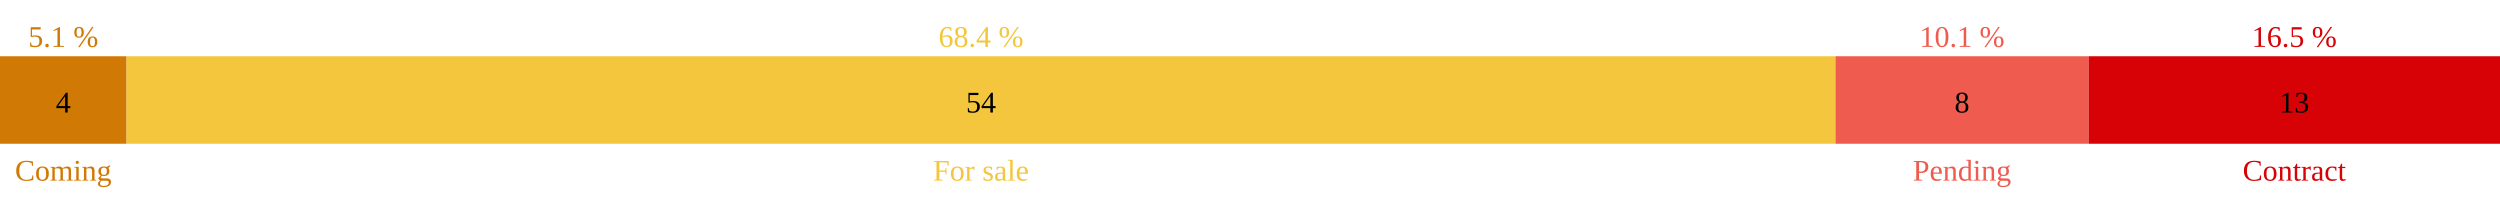
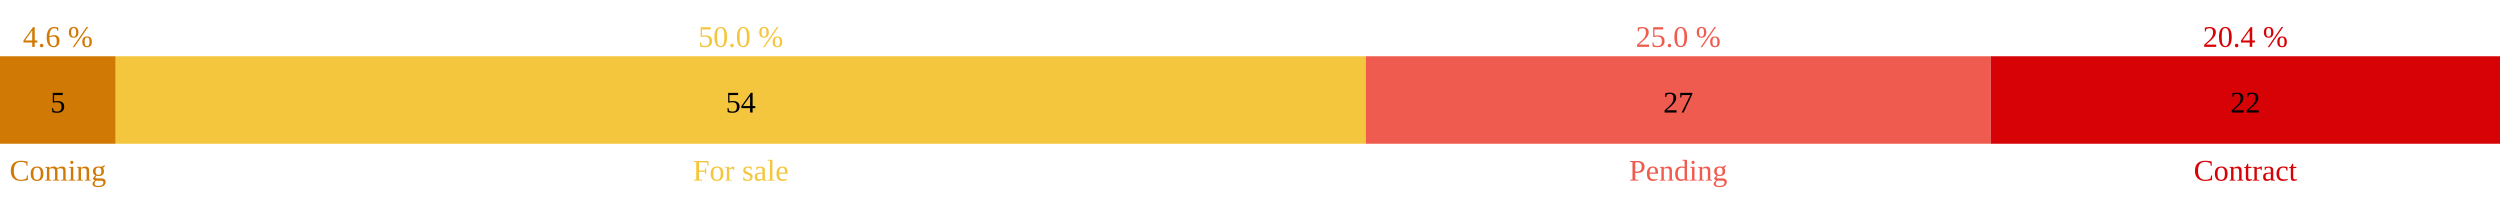
<svg xmlns="http://www.w3.org/2000/svg" width="1000" height="80">
-   <rect class="rect-stacked" x="0" y="22.5" height="35" width="50.633" style="fill: #d17905;" />
-   <rect class="rect-stacked" x="50.633" y="22.5" height="35" width="683.544" style="fill: #f4c63d;" />
-   <rect class="rect-stacked" x="734.177" y="22.5" height="35" width="101.266" style="fill: #f05b4f;" />
-   <rect class="rect-stacked" x="835.443" y="22.5" height="35" width="164.557" style="fill: #d70206;" />
-   <text class="text-value" text-anchor="middle" x="25.316" y="45">4</text>
-   <text class="text-value" text-anchor="middle" x="392.405" y="45">54</text>
-   <text class="text-value" text-anchor="middle" x="784.81" y="45">8</text>
-   <text class="text-value" text-anchor="middle" x="917.722" y="45">13</text>
-   <text class="text-percent" text-anchor="middle" x="25.316" y="18.75" style="fill: #d17905;">5.1 %</text>
-   <text class="text-percent" text-anchor="middle" x="392.405" y="18.75" style="fill: #f4c63d;">68.4 %</text>
-   <text class="text-percent" text-anchor="middle" x="784.81" y="18.75" style="fill: #f05b4f;">10.1 %</text>
-   <text class="text-percent" text-anchor="middle" x="917.722" y="18.75" style="fill: #d70206;">16.5 %</text>
-   <text class="text-label" text-anchor="middle" x="25.316" y="72.25" style="fill: #d17905;">Coming</text>
-   <text class="text-label" text-anchor="middle" x="392.405" y="72.25" style="fill: #f4c63d;">For sale</text>
-   <text class="text-label" text-anchor="middle" x="784.81" y="72.25" style="fill: #f05b4f;">Pending</text>
-   <text class="text-label" text-anchor="middle" x="917.722" y="72.25" style="fill: #d70206;">Contract</text>
+   <rect class="rect-stacked" x="0" y="22.5" height="35" width="46.296" style="fill: #d17905;" />
+   <rect class="rect-stacked" x="46.296" y="22.5" height="35" width="500" style="fill: #f4c63d;" />
+   <rect class="rect-stacked" x="546.296" y="22.5" height="35" width="250" style="fill: #f05b4f;" />
+   <rect class="rect-stacked" x="796.296" y="22.5" height="35" width="203.704" style="fill: #d70206;" />
+   <text class="text-value" text-anchor="middle" x="23.148" y="45">5</text>
+   <text class="text-value" text-anchor="middle" x="296.296" y="45">54</text>
+   <text class="text-value" text-anchor="middle" x="671.296" y="45">27</text>
+   <text class="text-value" text-anchor="middle" x="898.148" y="45">22</text>
+   <text class="text-percent" text-anchor="middle" x="23.148" y="18.75" style="fill: #d17905;">4.6 %</text>
+   <text class="text-percent" text-anchor="middle" x="296.296" y="18.75" style="fill: #f4c63d;">50.0 %</text>
+   <text class="text-percent" text-anchor="middle" x="671.296" y="18.75" style="fill: #f05b4f;">25.0 %</text>
+   <text class="text-percent" text-anchor="middle" x="898.148" y="18.75" style="fill: #d70206;">20.4 %</text>
+   <text class="text-label" text-anchor="middle" x="23.148" y="72.25" style="fill: #d17905;">Coming</text>
+   <text class="text-label" text-anchor="middle" x="296.296" y="72.25" style="fill: #f4c63d;">For sale</text>
+   <text class="text-label" text-anchor="middle" x="671.296" y="72.25" style="fill: #f05b4f;">Pending</text>
+   <text class="text-label" text-anchor="middle" x="898.148" y="72.25" style="fill: #d70206;">Contract</text>
</svg>
